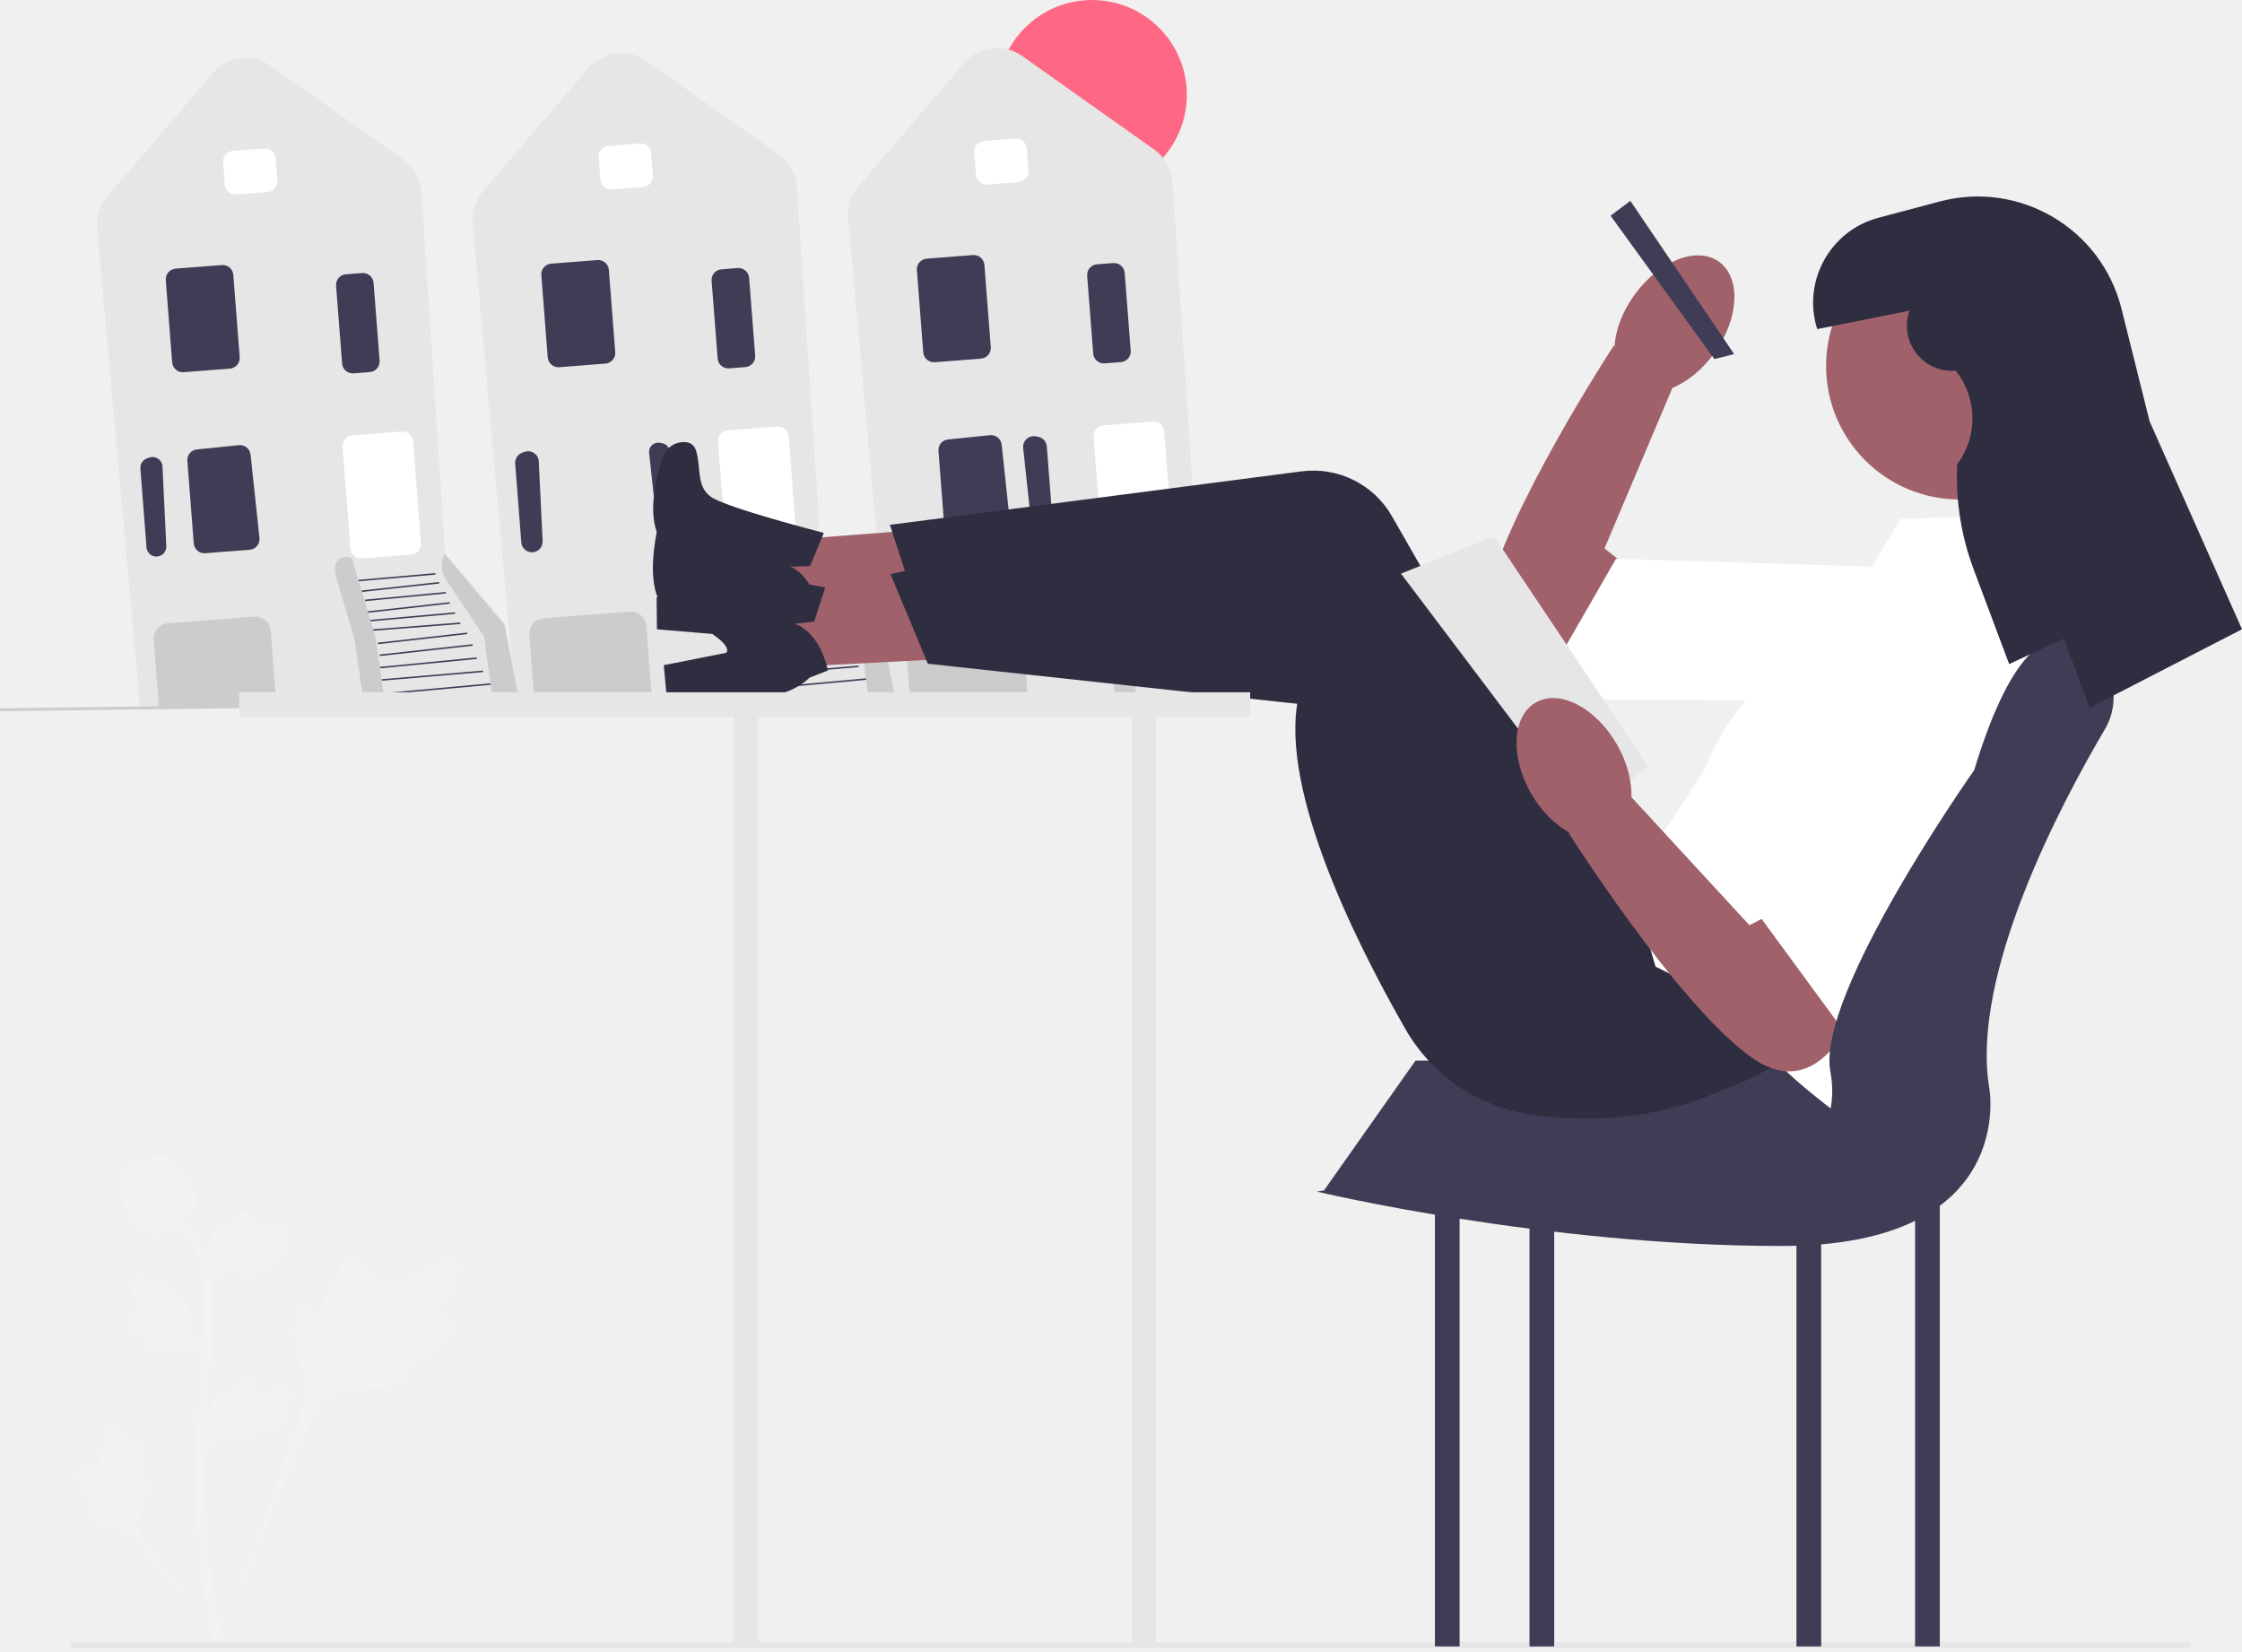
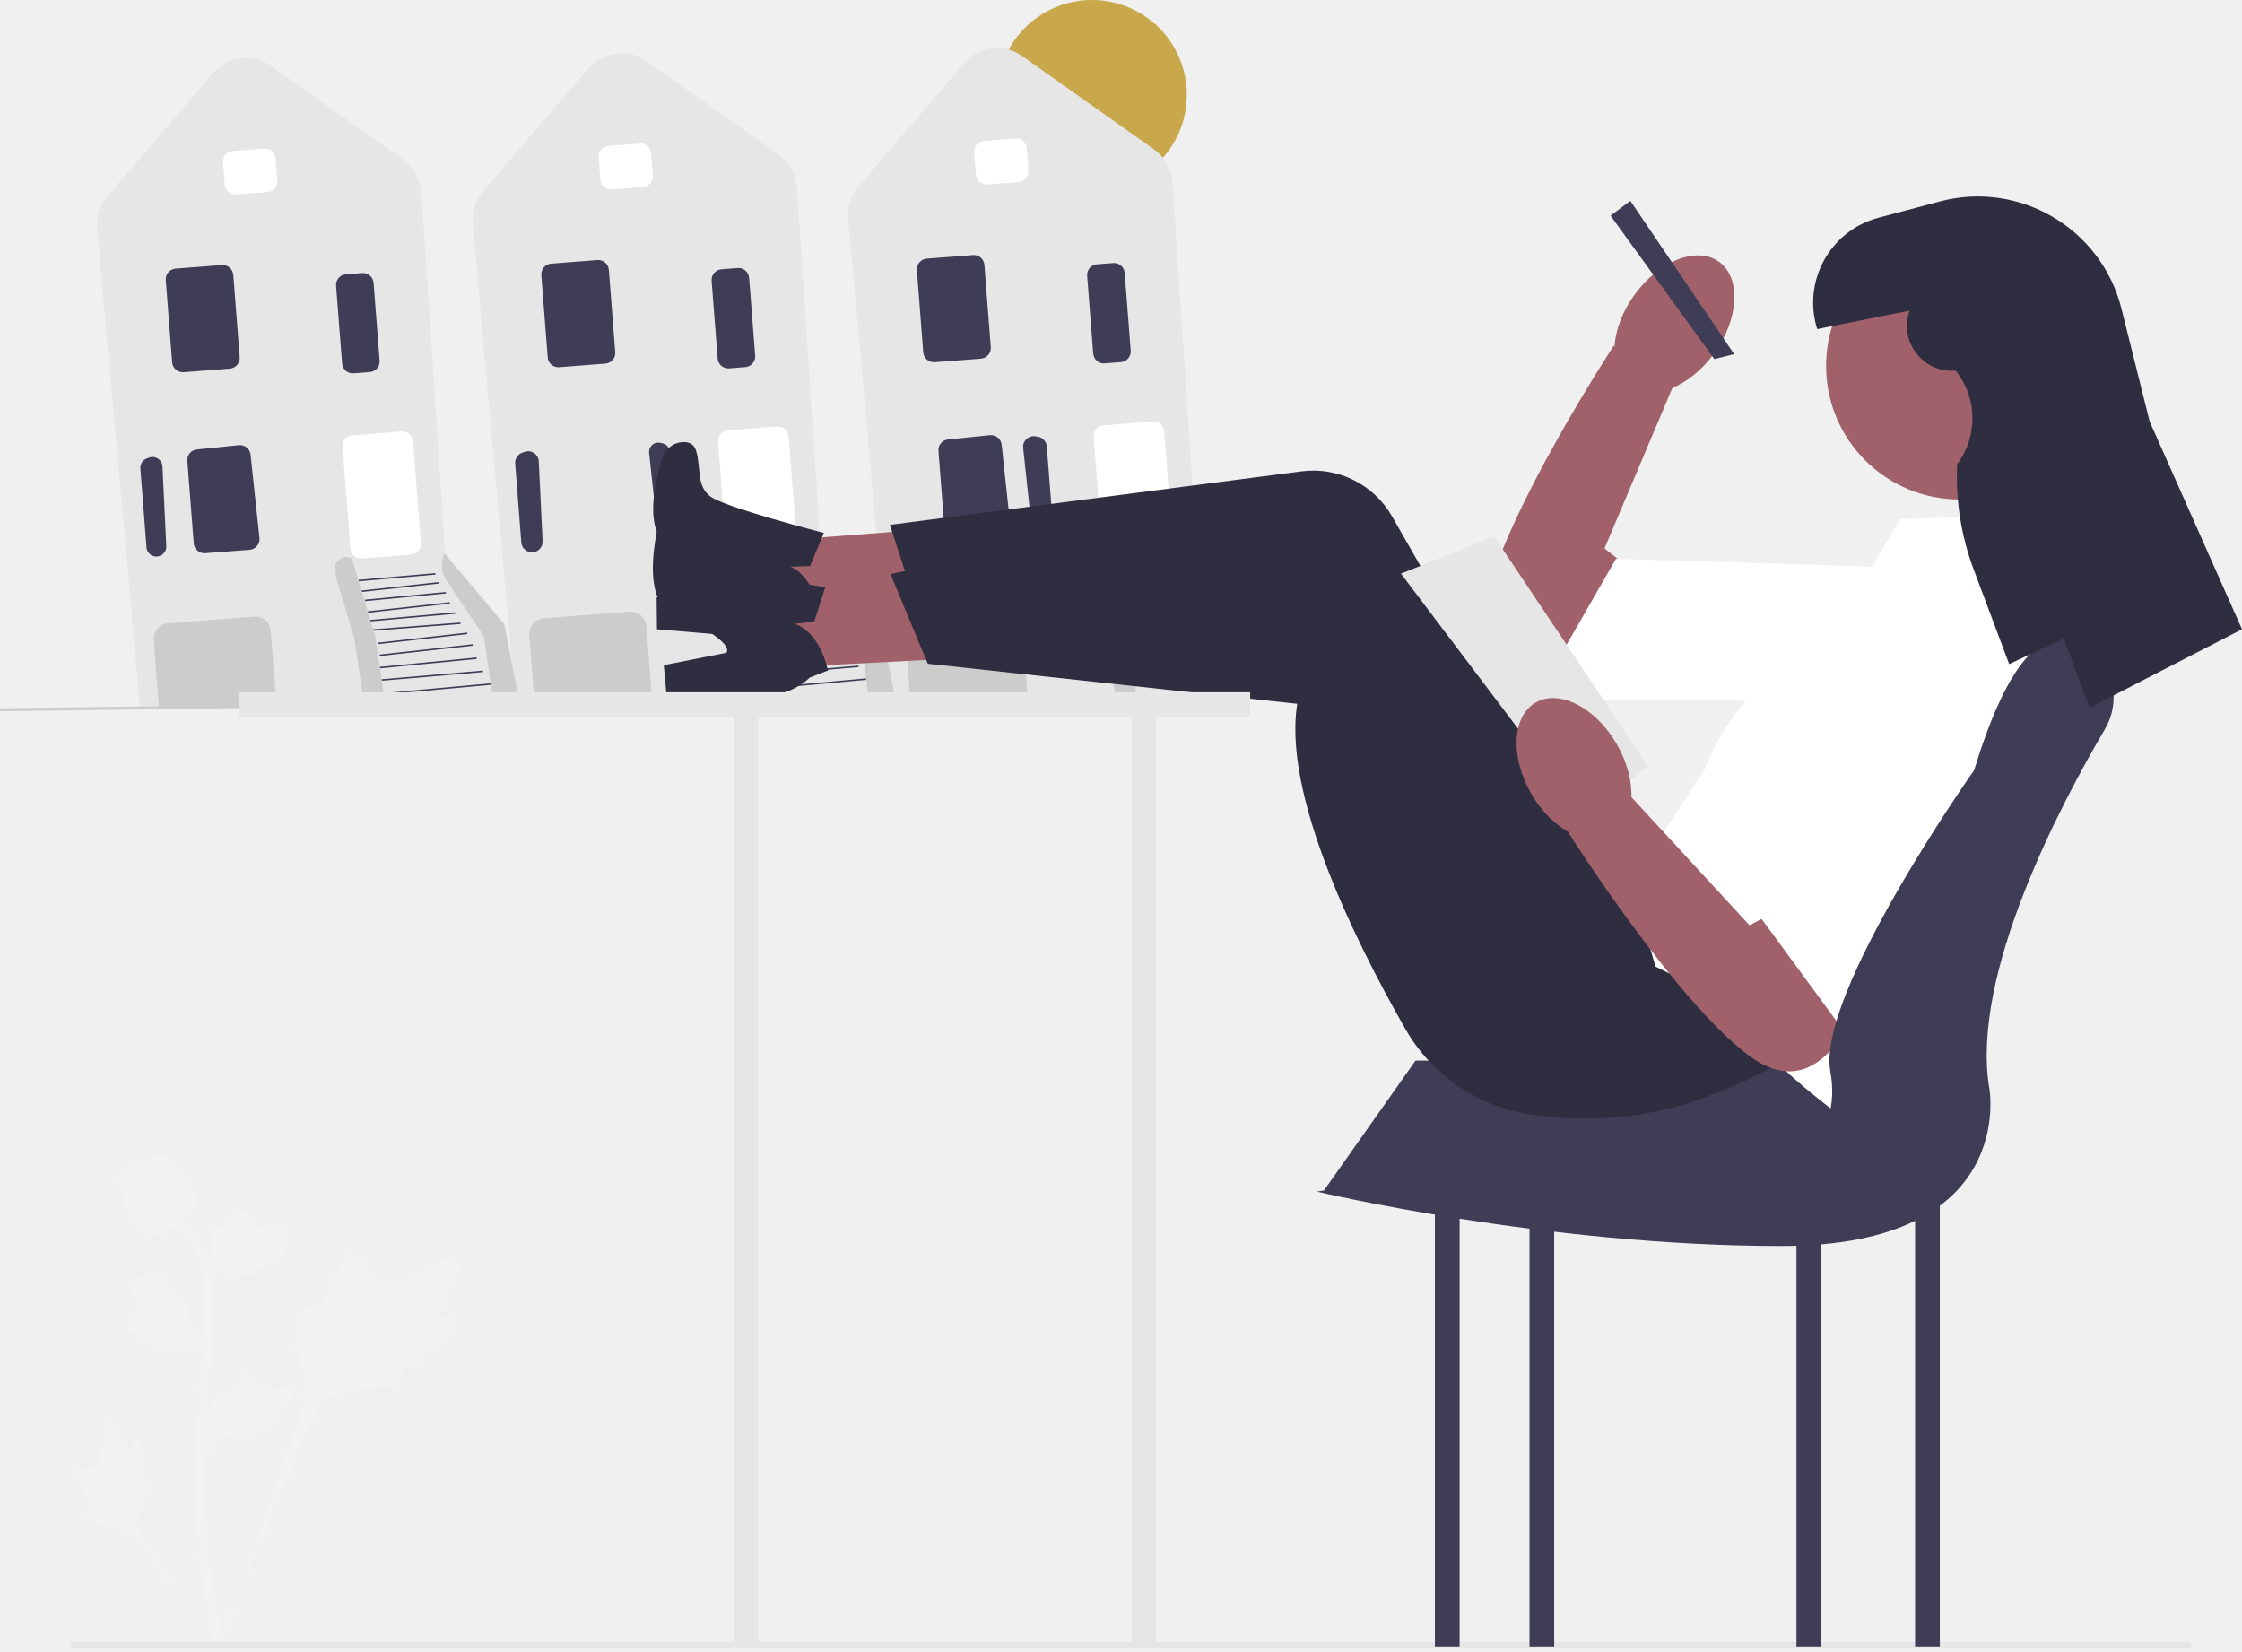
<svg xmlns="http://www.w3.org/2000/svg" width="616.256" height="454.003" viewBox="0 0 616.256 454.003">
  <g>
-     <circle cx="300.156" cy="26.067" r="26.066" fill="#ff6884" />
+     <circle cx="300.156" cy="26.067" r="26.066" fill="#C9A84C" />
    <path d="M274.414,191.365l-29.455,.406-11.809-131.674c-.287-3.196,.746-6.427,2.833-8.865l28.963-33.837c4.054-4.736,10.948-5.591,16.036-1.986l36.276,25.702c2.959,2.097,4.793,5.375,5.031,8.994l6.521,99.209,16.407,19.421,.035,.041,4.197,21.554-75.036,1.035Z" fill="#e6e6e6" />
    <path d="M268.244,48.01l-.474-6.111c-.125-1.613,1.085-3.027,2.699-3.153l8.587-.666c1.613-.125,3.027,1.085,3.152,2.699l.474,6.111c.125,1.613-1.085,3.027-2.698,3.153l-8.587,.666c-1.613,.125-3.027-1.085-3.153-2.699Z" fill="#ffffff" />
    <path d="M253.775,96.858l-1.755-22.612c-.125-1.613,1.085-3.027,2.699-3.153l12.712-.987c1.613-.125,3.027,1.085,3.152,2.699l1.755,22.612c.125,1.613-1.085,3.027-2.698,3.153l-12.712,.987c-1.613,.125-3.027-1.085-3.153-2.699Z" fill="#3f3d56" />
    <path d="M286.617,147.557c-1.541,.065-2.876-1.086-3.041-2.619l-2.339-21.805c-.1-.931,.237-1.829,.923-2.466,.687-.636,1.608-.902,2.529-.733l.656,.122c1.305,.242,2.288,1.335,2.391,2.658l1.683,21.684c.062,.801-.197,1.573-.73,2.174-.509,.574-1.204,.919-1.965,.978-.035,.003-.071,.005-.107,.007Z" fill="#3f3d56" />
    <path d="M259.712,146.611l-1.76-22.677c-.124-1.601,1.03-2.983,2.627-3.147l11.532-1.178c1.6-.146,3.045,1.006,3.216,2.608l2.447,22.907c.085,.795-.15,1.572-.661,2.187-.511,.615-1.232,.988-2.029,1.05l-12.219,.948c-1.613,.125-3.027-1.085-3.153-2.698Z" fill="#3f3d56" />
    <path d="M329.204,156.807l10.305,15.396,2.445,18.024,7.246-.102-4.14-21.258-16.451-19.473h0c-1.103,2.407-.877,5.213,.595,7.413Z" fill="#ccc" />
    <rect x="311.86" y="186.409" width="29.482" height=".414" transform="translate(-15.6265 30.49403) rotate(-5.22098)" fill="#3f3d56" />
    <rect x="311.313" y="182.756" width="27.952" height=".414" transform="translate(-14.3996 28.36671) rotate(-4.8853)" fill="#3f3d56" />
    <rect x="310.803" y="179.252" width="26.741" height=".414" transform="translate(-15.85355 32.23274) rotate(-5.55661)" fill="#3f3d56" />
    <rect x="310.759" y="175.74" width="25.69" height=".414" transform="translate(-17.44885 36.80738) rotate(-6.33939)" fill="#3f3d56" />
    <rect x="310.271" y="172.51" width="24.684" height=".414" transform="translate(-17.36302 37.34127) rotate(-6.45117)" fill="#3f3d56" />
    <rect x="309.01" y="169.281" width="24.027" height=".414" transform="translate(-12.15172 25.34729) rotate(-4.43769)" fill="#3f3d56" />
    <rect x="308.233" y="166.593" width="23.352" height=".414" transform="translate(-13.58289 29.15137) rotate(-5.10909)" fill="#3f3d56" />
    <rect x="307.508" y="164.014" width="22.639" height=".414" transform="translate(-16.18333 36.20832) rotate(-6.33939)" fill="#3f3d56" />
    <rect x="306.734" y="161.016" width="22.346" height=".414" transform="translate(-13.86338 30.89224) rotate(-5.44474)" fill="#3f3d56" />
    <rect x="305.817" y="158.388" width="21.404" height=".414" transform="translate(-15.33621 35.27131) rotate(-6.2276)" fill="#3f3d56" />
    <rect x="304.972" y="155.698" width="21.206" height=".414" transform="translate(-12.38091 28.08142) rotate(-4.9972)" fill="#3f3d56" />
    <path d="M302.774,148.042l-2.171-27.974c-.125-1.613,1.085-3.028,2.699-3.153l13.537-1.051c1.613-.125,3.027,1.085,3.152,2.699l2.171,27.974c.125,1.613-1.085,3.027-2.698,3.152l-13.537,1.051c-1.613,.125-3.027-1.085-3.153-2.698Z" fill="#ffffff" />
    <path d="M274.414,191.365l-24.081,.333-.194,.003-1.439-18.545c-.182-2.345,1.578-4.402,3.923-4.584l23.669-1.837c2.345-.182,4.401,1.578,4.583,3.924l1.559,20.084-.206,.016-7.814,.606Z" fill="#ccc" />
    <path d="M300.487,97.175l-1.659-21.375c-.125-1.613,1.085-3.027,2.699-3.153l4.462-.346c1.613-.125,3.027,1.085,3.152,2.699l1.659,21.375c.125,1.613-1.085,3.027-2.698,3.152l-4.462,.346c-1.613,.125-3.027-1.085-3.153-2.698Z" fill="#3f3d56" />
    <path d="M312.295,190.5l-2.646-18.054-5.057-17.037-1.399-4.664h0c-2.231-1.277-4.96,.548-4.634,3.097l.258,2.015,5.057,17.037,2.646,18.054" fill="#ccc" />
    <path d="M171.187,192.736l-29.454,.406-11.809-131.674c-.287-3.196,.746-6.427,2.833-8.865l28.964-33.837c4.054-4.737,10.948-5.591,16.036-1.986l36.276,25.702c2.959,2.097,4.793,5.375,5.031,8.994l6.521,99.209,16.407,19.421,.035,.041,4.197,21.554-75.037,1.035h0Z" fill="#e6e6e6" />
    <path d="M165.017,49.382l-.474-6.111c-.125-1.613,1.085-3.027,2.699-3.153l8.587-.666c1.613-.125,3.027,1.085,3.152,2.699l.474,6.111c.125,1.613-1.085,3.027-2.698,3.153l-8.587,.666c-1.613,.125-3.028-1.085-3.153-2.699Z" fill="#ffffff" />
    <path d="M150.549,98.229l-1.755-22.612c-.125-1.613,1.085-3.027,2.699-3.153l12.712-.987c1.613-.125,3.027,1.085,3.152,2.699l1.755,22.612c.125,1.613-1.085,3.027-2.698,3.153l-12.712,.987c-1.613,.125-3.028-1.085-3.153-2.699Z" fill="#3f3d56" />
    <path d="M179.215,122.342c-.59,.546-.879,1.318-.793,2.118l2.339,21.805c.142,1.317,1.289,2.305,2.612,2.25,.696-.026,1.322-.33,1.78-.846,.458-.516,.681-1.179,.627-1.868l-1.683-21.684c-.088-1.137-.933-2.076-2.054-2.283l-.656-.122c-.222-.041-.444-.053-.662-.036-.558,.043-1.086,.272-1.51,.665Z" fill="#3f3d56" />
    <path d="M144.348,151.134c-.619-.512-.995-1.235-1.057-2.035l-1.683-21.684c-.103-1.323,.7-2.555,1.952-2.995l.63-.222c.882-.309,1.835-.189,2.612,.334,.777,.523,1.248,1.359,1.293,2.294l1.053,21.905c.074,1.54-1.068,2.883-2.6,3.057-.035,.004-.071,.007-.107,.01-.761,.059-1.5-.175-2.093-.663Z" fill="#3f3d56" />
    <path d="M225.977,158.179l10.305,15.396,2.445,18.024,7.246-.102-4.14-21.258-16.451-19.473h0c-1.103,2.407-.877,5.213,.595,7.413Z" fill="#ccc" />
    <rect x="208.633" y="187.78" width="29.482" height=".414" transform="translate(-16.17956 21.10636) rotate(-5.22098)" fill="#3f3d56" />
    <rect x="208.086" y="184.127" width="27.952" height=".414" transform="translate(-14.89138 19.58075) rotate(-4.8853)" fill="#3f3d56" />
    <rect x="207.576" y="180.623" width="26.741" height=".414" transform="translate(-16.47139 22.24381) rotate(-5.55661)" fill="#3f3d56" />
    <rect x="207.532" y="177.111" width="25.69" height=".414" transform="translate(-18.23147 25.4177) rotate(-6.33939)" fill="#3f3d56" />
    <rect x="207.044" y="173.881" width="24.684" height=".414" transform="translate(-18.17073 25.75176) rotate(-6.45117)" fill="#3f3d56" />
    <rect x="205.783" y="170.653" width="24.027" height=".414" transform="translate(-12.56729 17.36423) rotate(-4.43769)" fill="#3f3d56" />
    <rect x="205.007" y="167.964" width="23.352" height=".414" transform="translate(-14.11514 19.96423) rotate(-5.10909)" fill="#3f3d56" />
    <rect x="204.281" y="165.385" width="22.639" height=".414" transform="translate(-16.96595 24.81864) rotate(-6.33939)" fill="#3f3d56" />
    <rect x="203.507" y="162.387" width="22.346" height=".414" transform="translate(-14.45924 21.10368) rotate(-5.44474)" fill="#3f3d56" />
    <rect x="202.59" y="159.759" width="21.404" height=".414" transform="translate(-16.09413 24.08153) rotate(-6.2276)" fill="#3f3d56" />
    <rect x="201.745" y="157.069" width="21.206" height=".414" transform="translate(-12.89273 19.09484) rotate(-4.9972)" fill="#3f3d56" />
    <path d="M199.548,149.413l-2.171-27.974c-.125-1.613,1.085-3.028,2.699-3.153l13.537-1.051c1.613-.125,3.027,1.085,3.152,2.699l2.171,27.974c.125,1.613-1.085,3.027-2.698,3.152l-13.537,1.051c-1.613,.125-3.027-1.085-3.153-2.698Z" fill="#ffffff" />
    <path d="M171.187,192.736l-24.081,.333-.194,.002-1.439-18.545c-.182-2.345,1.578-4.402,3.923-4.584l23.669-1.837c2.345-.182,4.401,1.578,4.583,3.924l1.559,20.084-.206,.016-7.814,.606Z" fill="#ccc" />
    <path d="M197.26,98.546l-1.659-21.374c-.125-1.613,1.085-3.027,2.699-3.153l4.462-.346c1.613-.125,3.027,1.085,3.152,2.699l1.659,21.374c.125,1.613-1.085,3.027-2.698,3.153l-4.462,.346c-1.613,.125-3.027-1.085-3.153-2.699Z" fill="#3f3d56" />
    <path d="M209.068,191.871l-2.646-18.054-5.057-17.037-1.399-4.664h0c-2.231-1.277-4.96,.548-4.634,3.097l.258,2.015,5.057,17.037,2.646,18.054" fill="#ccc" />
    <path d="M67.96,194.107l-29.454,.406L26.696,62.839c-.287-3.196,.746-6.427,2.833-8.865L58.492,20.137c4.054-4.737,10.948-5.59,16.035-1.986l36.277,25.702c2.959,2.097,4.793,5.375,5.031,8.994l6.522,99.209,16.407,19.421,.034,.041,4.198,21.554-75.037,1.035Z" fill="#e6e6e6" />
    <path d="M61.79,50.753l-.474-6.111c-.125-1.613,1.085-3.027,2.699-3.153l8.587-.666c1.613-.125,3.027,1.085,3.152,2.699l.474,6.111c.125,1.613-1.085,3.027-2.698,3.153l-8.587,.666c-1.613,.125-3.028-1.085-3.153-2.699Z" fill="#ffffff" />
    <path d="M47.322,99.6l-1.755-22.612c-.125-1.613,1.085-3.027,2.699-3.153l12.712-.987c1.613-.125,3.027,1.085,3.152,2.699l1.755,22.612c.125,1.613-1.085,3.027-2.698,3.153l-12.712,.987c-1.613,.125-3.028-1.085-3.153-2.699Z" fill="#3f3d56" />
    <path d="M40.403,125.986l.629-.221c1.722-.605,3.541,.619,3.629,2.442l1.053,21.905c.069,1.436-.989,2.679-2.417,2.841h0c-1.534,.174-2.907-.96-3.027-2.499l-1.683-21.684c-.096-1.232,.649-2.374,1.815-2.784v0Z" fill="#3f3d56" />
    <path d="M53.258,149.354l-1.76-22.677c-.124-1.601,1.03-2.983,2.628-3.147l11.532-1.178c1.608-.151,3.045,1.006,3.216,2.608l2.447,22.907c.085,.795-.15,1.572-.661,2.187-.511,.615-1.232,.988-2.03,1.05l-12.219,.948c-1.613,.125-3.028-1.085-3.153-2.698Z" fill="#3f3d56" />
    <path d="M122.75,159.55l10.305,15.396,2.445,18.024,7.246-.102-4.14-21.258-16.451-19.473h0c-1.103,2.407-.877,5.213,.595,7.413Z" fill="#ccc" />
    <rect x="105.406" y="189.151" width="29.482" height=".414" transform="translate(-16.73261 11.71869) rotate(-5.22098)" fill="#3f3d56" />
    <rect x="104.86" y="185.498" width="27.952" height=".414" transform="translate(-15.38317 10.7948) rotate(-4.8853)" fill="#3f3d56" />
    <rect x="104.349" y="181.994" width="26.741" height=".414" transform="translate(-17.08923 12.25488) rotate(-5.55661)" fill="#3f3d56" />
    <rect x="104.305" y="178.482" width="25.69" height=".414" transform="translate(-19.01409 14.02802) rotate(-6.33939)" fill="#3f3d56" />
    <rect x="103.817" y="175.252" width="24.684" height=".414" transform="translate(-18.97844 14.16224) rotate(-6.45117)" fill="#3f3d56" />
    <rect x="102.557" y="172.024" width="24.027" height=".414" transform="translate(-12.98286 9.38118) rotate(-4.43769)" fill="#3f3d56" />
    <rect x="101.78" y="169.336" width="23.352" height=".414" transform="translate(-14.64738 10.77708) rotate(-5.10909)" fill="#3f3d56" />
    <rect x="101.054" y="166.756" width="22.639" height=".414" transform="translate(-17.74856 13.42896) rotate(-6.33939)" fill="#3f3d56" />
    <rect x="100.28" y="163.758" width="22.346" height=".414" transform="translate(-15.0551 11.31511) rotate(-5.44474)" fill="#3f3d56" />
    <rect x="99.363" y="161.13" width="21.404" height=".414" transform="translate(-16.85204 12.89176) rotate(-6.2276)" fill="#3f3d56" />
    <rect x="98.519" y="158.441" width="21.206" height=".414" transform="translate(-13.40455 10.10827) rotate(-4.9972)" fill="#3f3d56" />
    <path d="M96.321,150.784l-2.171-27.974c-.125-1.613,1.085-3.028,2.699-3.153l13.537-1.051c1.613-.125,3.027,1.085,3.152,2.699l2.171,27.974c.125,1.613-1.085,3.027-2.698,3.152l-13.537,1.051c-1.613,.125-3.028-1.085-3.153-2.698Z" fill="#ffffff" />
    <path d="M67.96,194.107l-24.081,.333-.194,.002-1.439-18.545c-.182-2.345,1.578-4.402,3.923-4.584l23.669-1.837c2.345-.182,4.401,1.578,4.583,3.924l1.559,20.084-.206,.016-7.814,.606Z" fill="#ccc" />
    <path d="M94.033,99.917l-1.659-21.374c-.125-1.613,1.085-3.027,2.699-3.153l4.461-.346c1.613-.125,3.027,1.085,3.152,2.699l1.659,21.374c.125,1.613-1.085,3.027-2.698,3.153l-4.461,.346c-1.613,.125-3.028-1.085-3.153-2.699Z" fill="#3f3d56" />
    <path d="M105.841,193.243l-2.646-18.054-5.057-17.037-1.399-4.664h0c-2.231-1.277-4.96,.548-4.634,3.097l.258,2.015,5.057,17.037,2.646,18.054" fill="#ccc" />
    <rect x="-.01" y="192.222" width="377.246" height=".828" transform="translate(-2.48112 2.46101) rotate(-.7427)" fill="#ccc" />
  </g>
  <g>
    <g>
      <path d="M125.157,362.737c-.844-1.424-4.497,.101-5.168-1.191-.669-1.287,2.724-3.249,4.663-7.73,.35-.808,2.553-5.9,.922-7.472-3.092-2.978-17.24,9.313-22.191,5.29-1.087-.883-1.846-2.645-5.134-5.506-1.308-1.138-2.099-1.652-2.865-1.461-1.086,.271-1.172,1.725-2.337,4.584-1.747,4.287-2.78,4.028-3.798,7.449-.756,2.539-.583,4.016-1.472,4.303-1.258,.407-2.416-2.286-4.011-2.045-1.627,.246-2.611,3.382-2.922,5.73-.583,4.406,1.035,7.313,1.932,10.371,.975,3.322,1.553,8.375-.698,15.528l-22.277,62.766c4.918-12.879,19.158-48.185,25.142-61.305,1.727-3.787,3.635-7.629,7.551-9.145,3.77-1.46,8.949-.588,15.55-2.179,.771-.186,2.911-.73,3.18-1.988,.223-1.04-1.036-1.621-.842-2.595,.259-1.307,2.734-1.323,5.775-2.831,2.144-1.063,3.48-2.328,4.629-3.415,.346-.328,5.495-5.262,4.371-7.157h-0Z" fill="#f2f2f2" />
      <path d="M37.512,395.78c-.942,.004-1.248,2.236-2.076,2.193-.825-.043-.808-2.275-2.448-4.519-.296-.405-2.159-2.955-3.401-2.608-2.354,.658-.404,11.148-3.806,12.418-.747,.279-1.831,.143-4.184,.931-.936,.314-1.417,.554-1.544,.985-.18,.611,.508,1.073,1.575,2.47,1.6,2.094,1.175,2.527,2.56,4.013,1.028,1.104,1.803,1.445,1.687,1.964-.163,.735-1.819,.526-2.161,1.379-.349,.87,.907,2.257,1.969,3.087,1.994,1.558,3.888,1.602,5.647,2.044,1.912,.48,4.559,1.654,7.42,4.823l24.378,29.044c-4.902-6.13-18.122-23.306-22.835-30.029-1.361-1.941-2.696-3.985-2.31-6.345,.371-2.272,2.293-4.562,3.417-8.261,.131-.432,.481-1.639-.058-2.134-.446-.409-1.095,.041-1.517-.335-.567-.504,.14-1.724,.277-3.651,.097-1.359-.138-2.38-.341-3.258-.061-.265-.997-4.215-2.251-4.21v0h-0Z" fill="#f2f2f2" />
      <path d="M56.312,400l-.568-5.068,.259-.384c1.2-1.777,1.812-3.512,1.819-5.159,.001-.262-.011-.524-.023-.79-.049-1.057-.11-2.371,.575-3.903,.384-.854,1.463-2.831,3.086-2.587,.437,.061,.767,.262,1.018,.497,.037-.059,.075-.117,.115-.181,.505-.771,.905-1.101,1.291-1.419,.296-.245,.602-.497,1.082-1.094,.21-.262,.374-.492,.513-.685,.42-.585,.968-1.282,1.935-1.27,1.033,.049,1.574,.903,1.932,1.468,.64,1.008,.93,1.735,1.122,2.217,.07,.176,.149,.374,.19,.436,.333,.489,3.038,.032,4.057-.135,2.289-.382,4.27-.712,5.087,.732,.585,1.033,.151,2.398-1.33,4.168-.461,.551-.952,.969-1.388,1.297,.361,.215,.684,.546,.815,1.065h0c.308,1.228-.748,2.459-3.137,3.663-.593,.301-1.392,.702-2.512,.896-.527,.091-1.002,.113-1.408,.125-.009,.235-.064,.489-.207,.751-.42,.771-1.293,1.138-2.61,1.05-1.449-.076-2.642-.352-3.694-.595-.919-.21-1.711-.389-2.332-.347-1.153,.093-2.041,1.016-3.083,2.212l-2.603,3.042h-0Z" fill="#f2f2f2" />
      <path d="M58.946,369.824l-4.758,1.835-.437-.153c-2.023-.71-3.857-.862-5.452-.451-.254,.065-.504,.143-.759,.223-1.01,.315-2.266,.708-3.922,.434-.924-.155-3.11-.697-3.285-2.329-.052-.438,.059-.809,.222-1.111-.066-.021-.133-.042-.204-.065-.874-.293-1.295-.597-1.7-.889-.312-.224-.633-.456-1.332-.769-.307-.137-.571-.237-.793-.322-.672-.258-1.486-.611-1.719-1.549-.215-1.011,.474-1.751,.93-2.241,.813-.875,1.442-1.34,1.86-1.648,.153-.112,.324-.239,.373-.294,.389-.446-.74-2.947-1.159-3.891-.95-2.118-1.772-3.95-.582-5.106,.851-.828,2.282-.754,4.369,.229,.65,.307,1.179,.675,1.607,1.013,.117-.404,.354-.8,.823-1.058h0c1.11-.61,2.569,.099,4.339,2.105,.442,.498,1.033,1.169,1.504,2.203,.221,.487,.363,.941,.478,1.331,.229-.051,.49-.063,.779,.009,.852,.21,1.429,.962,1.678,2.258,.294,1.421,.329,2.645,.362,3.724,.03,.942,.058,1.753,.255,2.344,.382,1.091,1.5,1.717,2.922,2.421l3.603,1.746-0,0Z" fill="#f2f2f2" />
      <path d="M56.312,354.893l-.568-5.068,.259-.384c1.2-1.777,1.812-3.512,1.819-5.159,.001-.262-.011-.524-.023-.79-.049-1.057-.11-2.371,.575-3.903,.384-.854,1.463-2.831,3.086-2.587,.437,.061,.767,.262,1.018,.497,.037-.059,.075-.117,.115-.181,.505-.771,.905-1.101,1.291-1.419,.296-.245,.602-.497,1.082-1.094,.21-.262,.374-.492,.513-.685,.42-.585,.968-1.282,1.935-1.27,1.033,.049,1.574,.903,1.932,1.468,.64,1.008,.93,1.735,1.122,2.217,.07,.176,.149,.374,.19,.436,.333,.489,3.038,.032,4.057-.135,2.289-.382,4.27-.712,5.087,.732,.585,1.033,.151,2.398-1.33,4.168-.461,.551-.952,.969-1.388,1.297,.361,.215,.684,.546,.815,1.065h0c.308,1.228-.748,2.459-3.137,3.663-.593,.301-1.392,.702-2.512,.896-.527,.091-1.002,.113-1.408,.125-.009,.235-.064,.489-.207,.751-.42,.771-1.293,1.138-2.61,1.05-1.449-.076-2.642-.352-3.694-.595-.919-.21-1.711-.389-2.332-.347-1.153,.093-2.041,1.016-3.083,2.212l-2.603,3.042h-0Z" fill="#f2f2f2" />
      <path d="M61.498,453.271l-1.062-.666-.257-1.226,.257,1.226-1.238,.142c-.02-.115-.087-.379-.188-.793-.554-2.266-2.244-9.162-3.654-20.023-.984-7.581-1.541-15.376-1.656-23.17-.115-7.807,.255-13.717,.551-18.467,.224-3.583,.496-6.994,.762-10.317,.71-8.878,1.379-17.265,.881-26.55-.11-2.073-.341-6.387-2.862-10.978-1.462-2.663-3.476-5.027-5.987-7.023l1.561-1.963c2.771,2.207,5,4.826,6.623,7.782,2.795,5.09,3.047,9.791,3.168,12.05,.507,9.449-.17,17.916-.887,26.88-.264,3.311-.536,6.708-.759,10.276-.294,4.706-.66,10.565-.546,18.271,.113,7.701,.663,15.4,1.634,22.886,1.392,10.724,3.058,17.517,3.605,19.749,.291,1.192,.352,1.441,.054,1.914v-0h0Z" fill="#f2f2f2" />
      <path d="M42.448,339.407c-.103,0-.207-.002-.312-.01-2.134-.115-4.11-1.392-5.875-3.796-.827-1.131-1.251-2.42-2.095-4.992-.131-.396-.767-2.408-1.154-5.176-.253-1.808-.221-2.565,.137-3.233,.398-.744,1.041-1.263,1.766-1.613-.032-.24-.006-.487,.098-.739,.427-1.045,1.563-.908,2.177-.842,.311,.039,.699,.091,1.117,.069,.658-.032,1.012-.228,1.548-.521,.513-.281,1.15-.631,2.096-.825,1.865-.389,3.427,.14,3.942,.313,2.71,.903,4.046,3.01,5.593,5.45,.308,.489,1.367,2.271,2.065,4.713,.504,1.762,.433,2.545,.281,3.128-.308,1.197-1.036,1.882-2.885,3.394-1.931,1.583-2.9,2.376-3.732,2.858-1.937,1.118-3.153,1.821-4.768,1.821v0Z" fill="#f2f2f2" />
    </g>
    <path d="M602.413,452.131h0c0,.464-.376,.84-.84,.84H19.373v-1.68H601.573c.464,0,.84,.376,.84,.84Z" fill="#e6e6e6" />
    <g>
      <g>
        <path d="M434.34,186.597s-31.339,3.769-26.053-21.009,35.259-70.545,35.259-70.545l17.009,9.539-19.527,46.158,8.406,6.632-15.094,29.226v-0Z" fill="#a0616a" />
        <polygon points="537.039 156.431 532.623 192.751 421.965 192.209 444.19 153.584 537.039 156.431" fill="#ffffff" />
        <ellipse cx="460.23" cy="89.061" rx="21.062" ry="13.588" transform="translate(119.883 411.4083) rotate(-54.39629)" fill="#a0616a" />
      </g>
      <rect x="526.399" y="294.903" width="6.794" height="157.624" fill="#3f3d56" />
      <rect x="493.787" y="294.903" width="6.794" height="157.624" fill="#3f3d56" />
      <rect x="311.024" y="195.708" width="6.794" height="256.819" fill="#e6e6e6" />
      <rect x="420.41" y="294.903" width="6.794" height="157.624" fill="#3f3d56" />
      <rect x="394.41" y="294.903" width="6.794" height="157.624" fill="#3f3d56" />
      <polygon points="520.284 291.506 389.082 291.506 363.914 327.205 494.466 334.988 520.284 291.506" fill="#3f3d56" />
      <g>
        <g>
          <polygon points="280.04 169.363 280.636 143.473 201.451 149.564 201.046 167.107 280.04 169.363" fill="#a0616a" />
          <path d="M226.448,146.471l-3.787,9.112-5.439,.174s6.368,1.95,8.138,13.522l-5.226,1.567s-5.019,4.683-14.401,4.228l-25.155-2.104-.097-8.769,17.386-2.009s3.874-2.549-15.303-13.027c0,0-6.353-3.885-.639-23.068,.785-2.637,3.157-4.53,5.908-4.59,1.518-.033,2.94,.512,3.508,2.398,1.445,4.799-.017,9.584,3.955,12.579s31.154,9.988,31.154,9.988l0-0Z" fill="#2f2e41" />
        </g>
        <path d="M510.465,268.342s-27.322,46.469-89.145,38.095c-14.712-1.993-27.656-10.74-35.03-23.626-14.253-24.906-35.896-68.515-28.88-93.209l-104.562-19.956-8.238-25.394,113.163-14.7c10.01-1.3,19.815,3.567,24.83,12.327l55.124,96.268,16.433,1.794,56.305,28.401v0Z" fill="#2f2e41" />
      </g>
      <g>
        <g>
          <polygon points="282.104 179.961 280.615 154.108 202.177 166.549 203.184 184.068 282.104 179.961" fill="#a0616a" />
          <path d="M226.844,161.455l-3.042,9.387-5.408,.611s6.505,1.432,9.199,12.824l-5.083,1.982s-4.626,5.071-14.014,5.373l-25.243-.074-.802-8.733,17.168-3.401s3.656-2.852-16.302-11.753c0,0-6.645-3.361-2.493-22.942,.571-2.691,2.783-4.77,5.519-5.05,1.51-.155,2.972,.274,3.69,2.108,1.827,4.667,.754,9.554,4.954,12.22s31.856,7.45,31.856,7.45l-0,0Z" fill="#2f2e41" />
        </g>
        <path d="M519.746,260.081s-23.495,48.517-85.792,45.143c-14.825-.803-28.43-8.48-36.817-20.731-16.211-23.678-41.292-65.405-36.285-90.583l-105.829-11.479-10.255-24.649,111.613-23.756c9.873-2.101,20.038,1.962,25.742,10.289l62.691,91.521,16.524,.466,58.408,23.779h0Z" fill="#2f2e41" />
      </g>
      <polygon points="448.127 55.208 442.692 59.284 471.227 98.69 476.663 97.331 448.127 55.208" fill="#3f3d56" />
      <path d="M522.323,142.714l31.253-1.359,13.588,61.147s-28.535,107.348-62.506,103.271c0,0-21.062-15.627-21.062-21.062s-28.535-19.024-28.535-19.024l-6.794-23.1,20.382-31.253s8.153-24.459,35.33-38.047l18.344-30.574-0,0Z" fill="#ffffff" />
      <polygon points="343.636 190.273 65.756 190.273 65.756 197.067 201.639 197.067 201.639 452.527 208.433 452.527 208.433 197.067 343.636 197.067 343.636 190.273" fill="#e6e6e6" />
      <circle cx="538.628" cy="100.59" r="36.688" fill="#a0616a" />
      <polygon points="410.706 147.47 385.081 157.661 435.357 224.243 453.022 210.655 410.706 147.47" fill="#e6e6e6" />
      <g>
        <path d="M510.772,275.2s-9.512,30.098-29.894,15.049-49.683-61.249-49.683-61.249l15.712-11.55,33.971,36.849,9.512-4.916,20.382,25.818,0,0Z" fill="#a0616a" />
        <polygon points="525.72 169.211 556.973 188.234 510.772 288.788 480.878 248.023 525.72 169.211" fill="#ffffff" />
        <ellipse cx="432.64" cy="211.335" rx="13.588" ry="21.062" transform="translate(-47.70454 244.6333) rotate(-30)" fill="#a0616a" />
      </g>
      <path d="M542.641,211.672c9.416-30.869,19.521-40.637,30.144-34.521,8.086,4.655,10.52,15.252,5.781,23.289-12.079,20.487-36.97,67.428-31.785,98.539,0,0,8.153,43.483-57.071,43.483s-127.73-14.947-127.73-14.947l33.971-5.435,77.254,5.518c17.651,1.261,32.527-13.842,30.169-31.379-.078-.579-.17-1.164-.278-1.756-3.873-21.301,39.545-82.79,39.545-82.79v0Z" fill="#3f3d56" />
    </g>
    <path d="M524.878,85.381c-2.997,8.392,3.588,17.106,12.48,16.513l.212-.014h0c5.977,7.471,6.142,18.04,.401,25.694h0c-.472,9.865,1.074,19.723,4.542,28.971l9.744,25.983,15-7,7.118,19,41.882-21.575-25.383-57.111-7.746-30.984c-5.511-22.044-27.997-35.313-49.958-29.479l-16.849,4.475c-13.311,3.536-20.972,17.472-16.825,30.605v0l25.383-5.077" fill="#2f2e41" />
  </g>
</svg>
